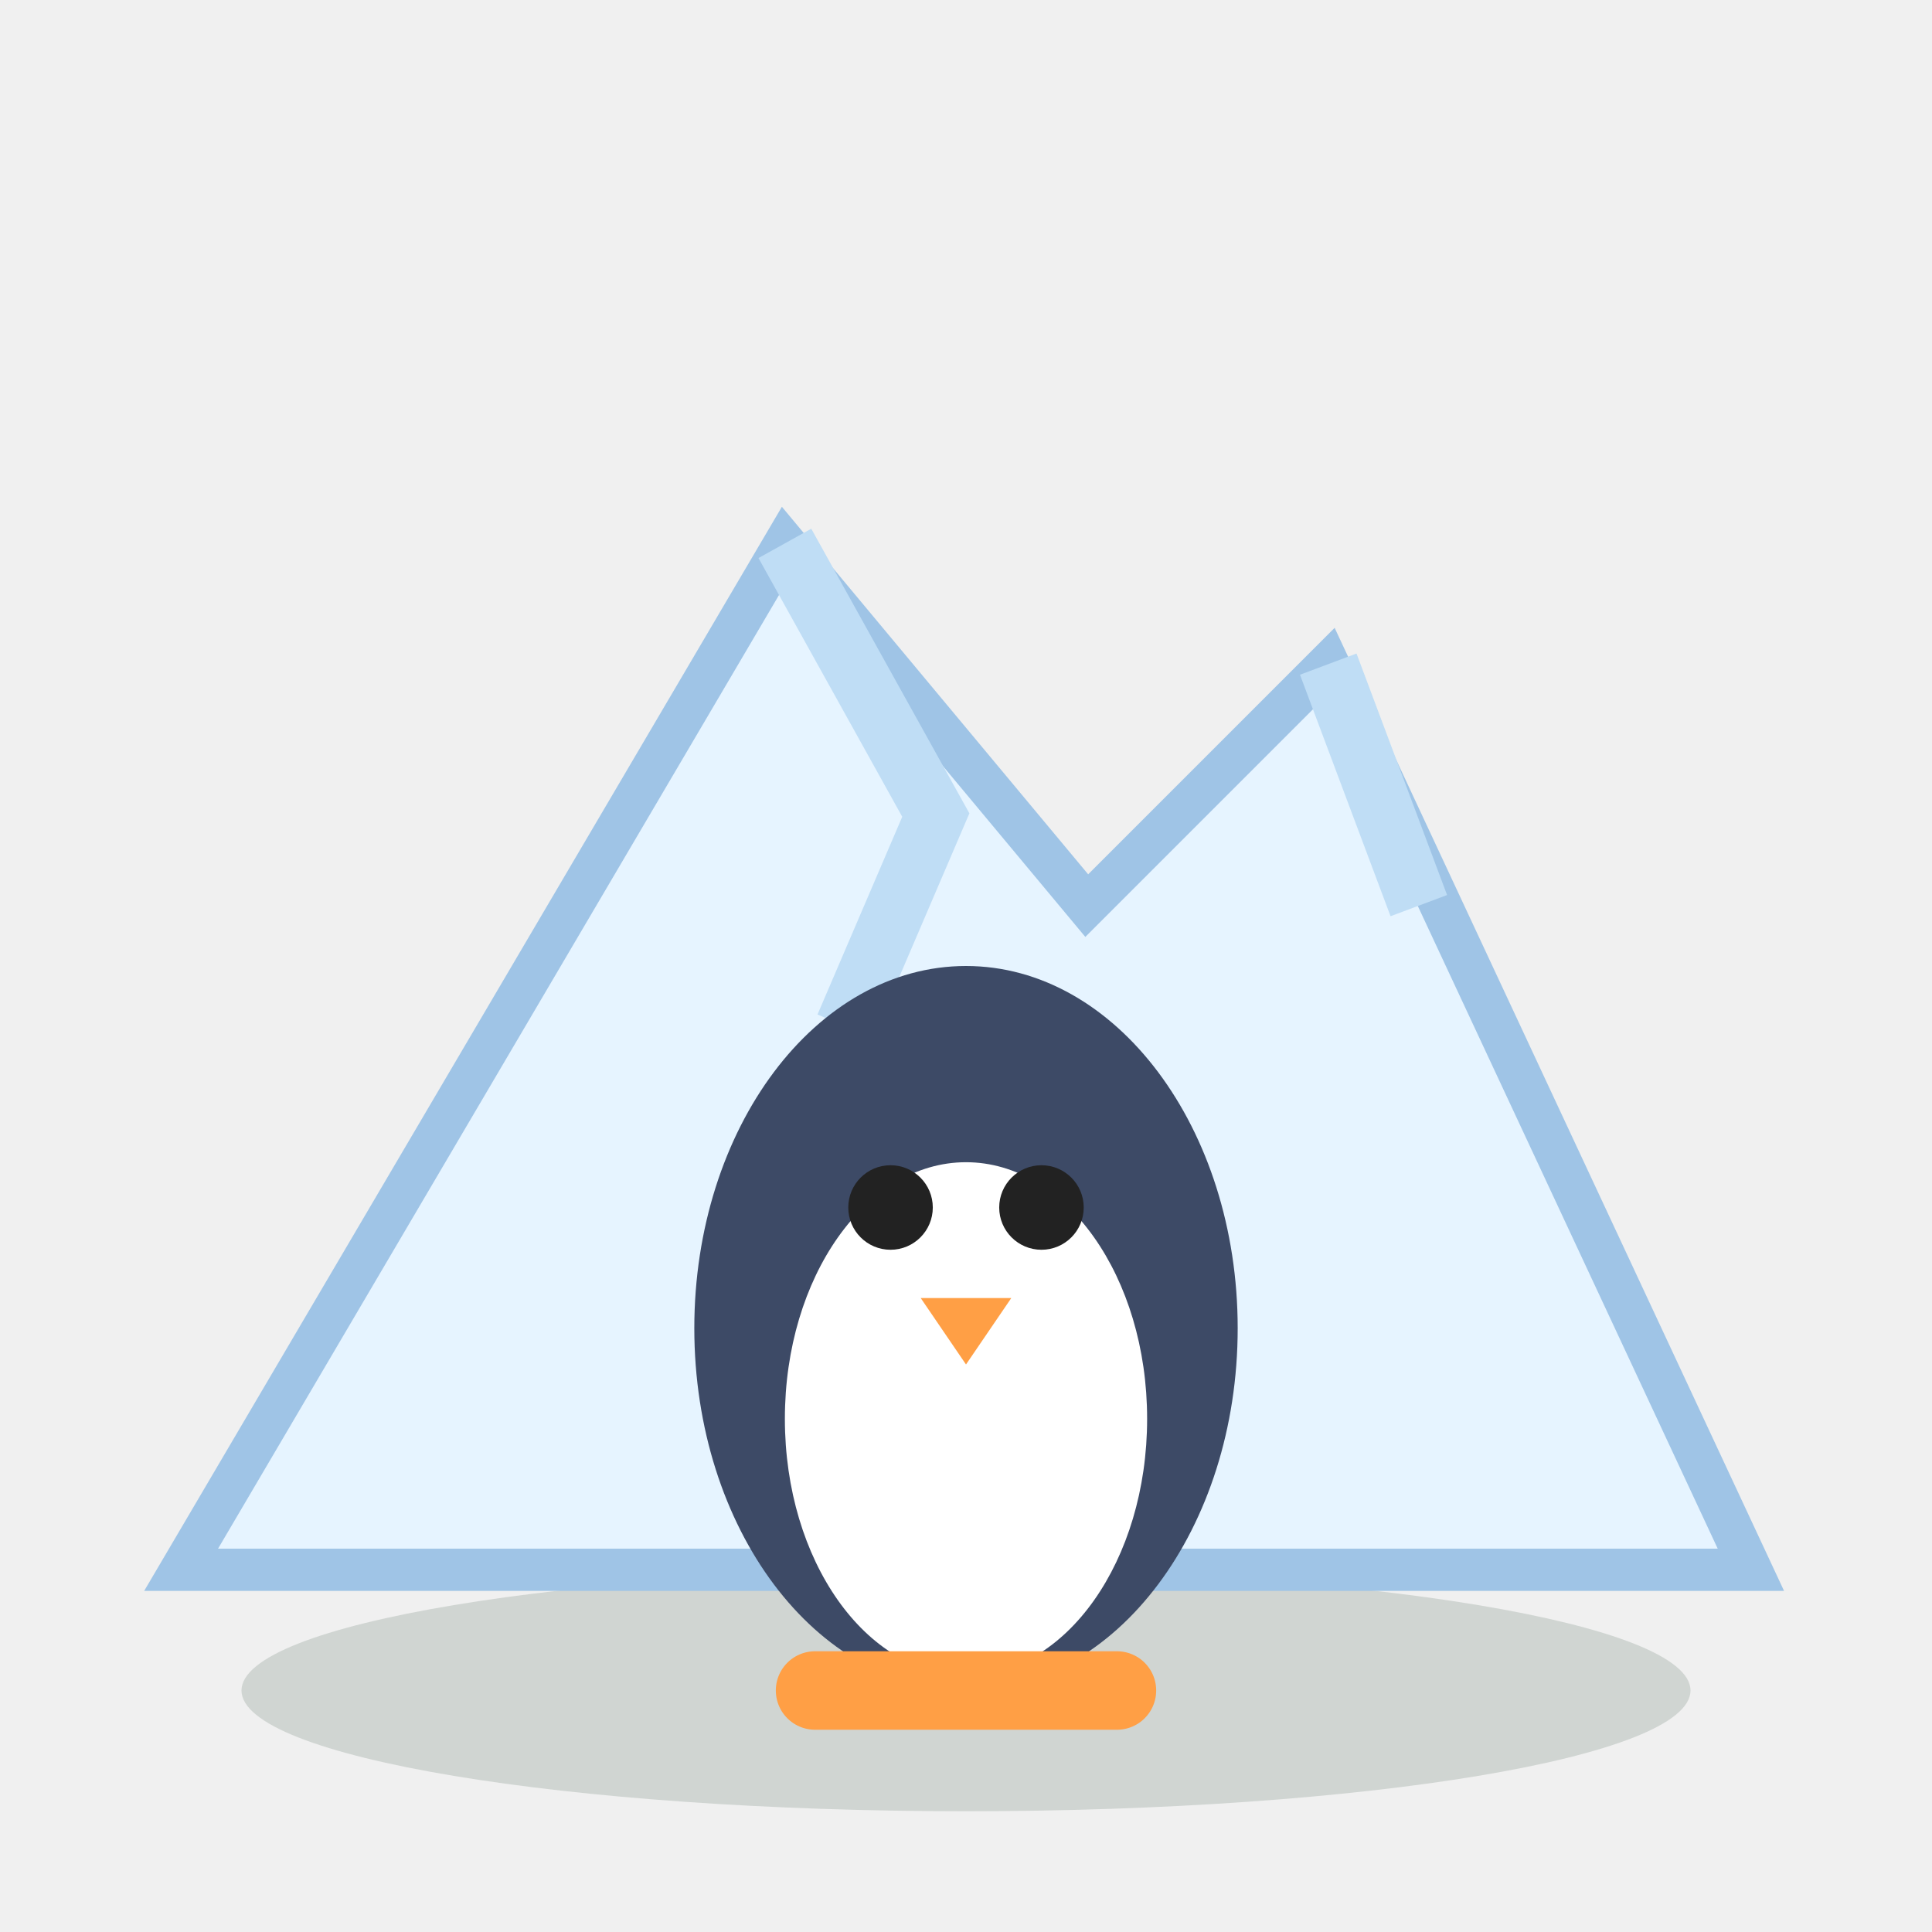
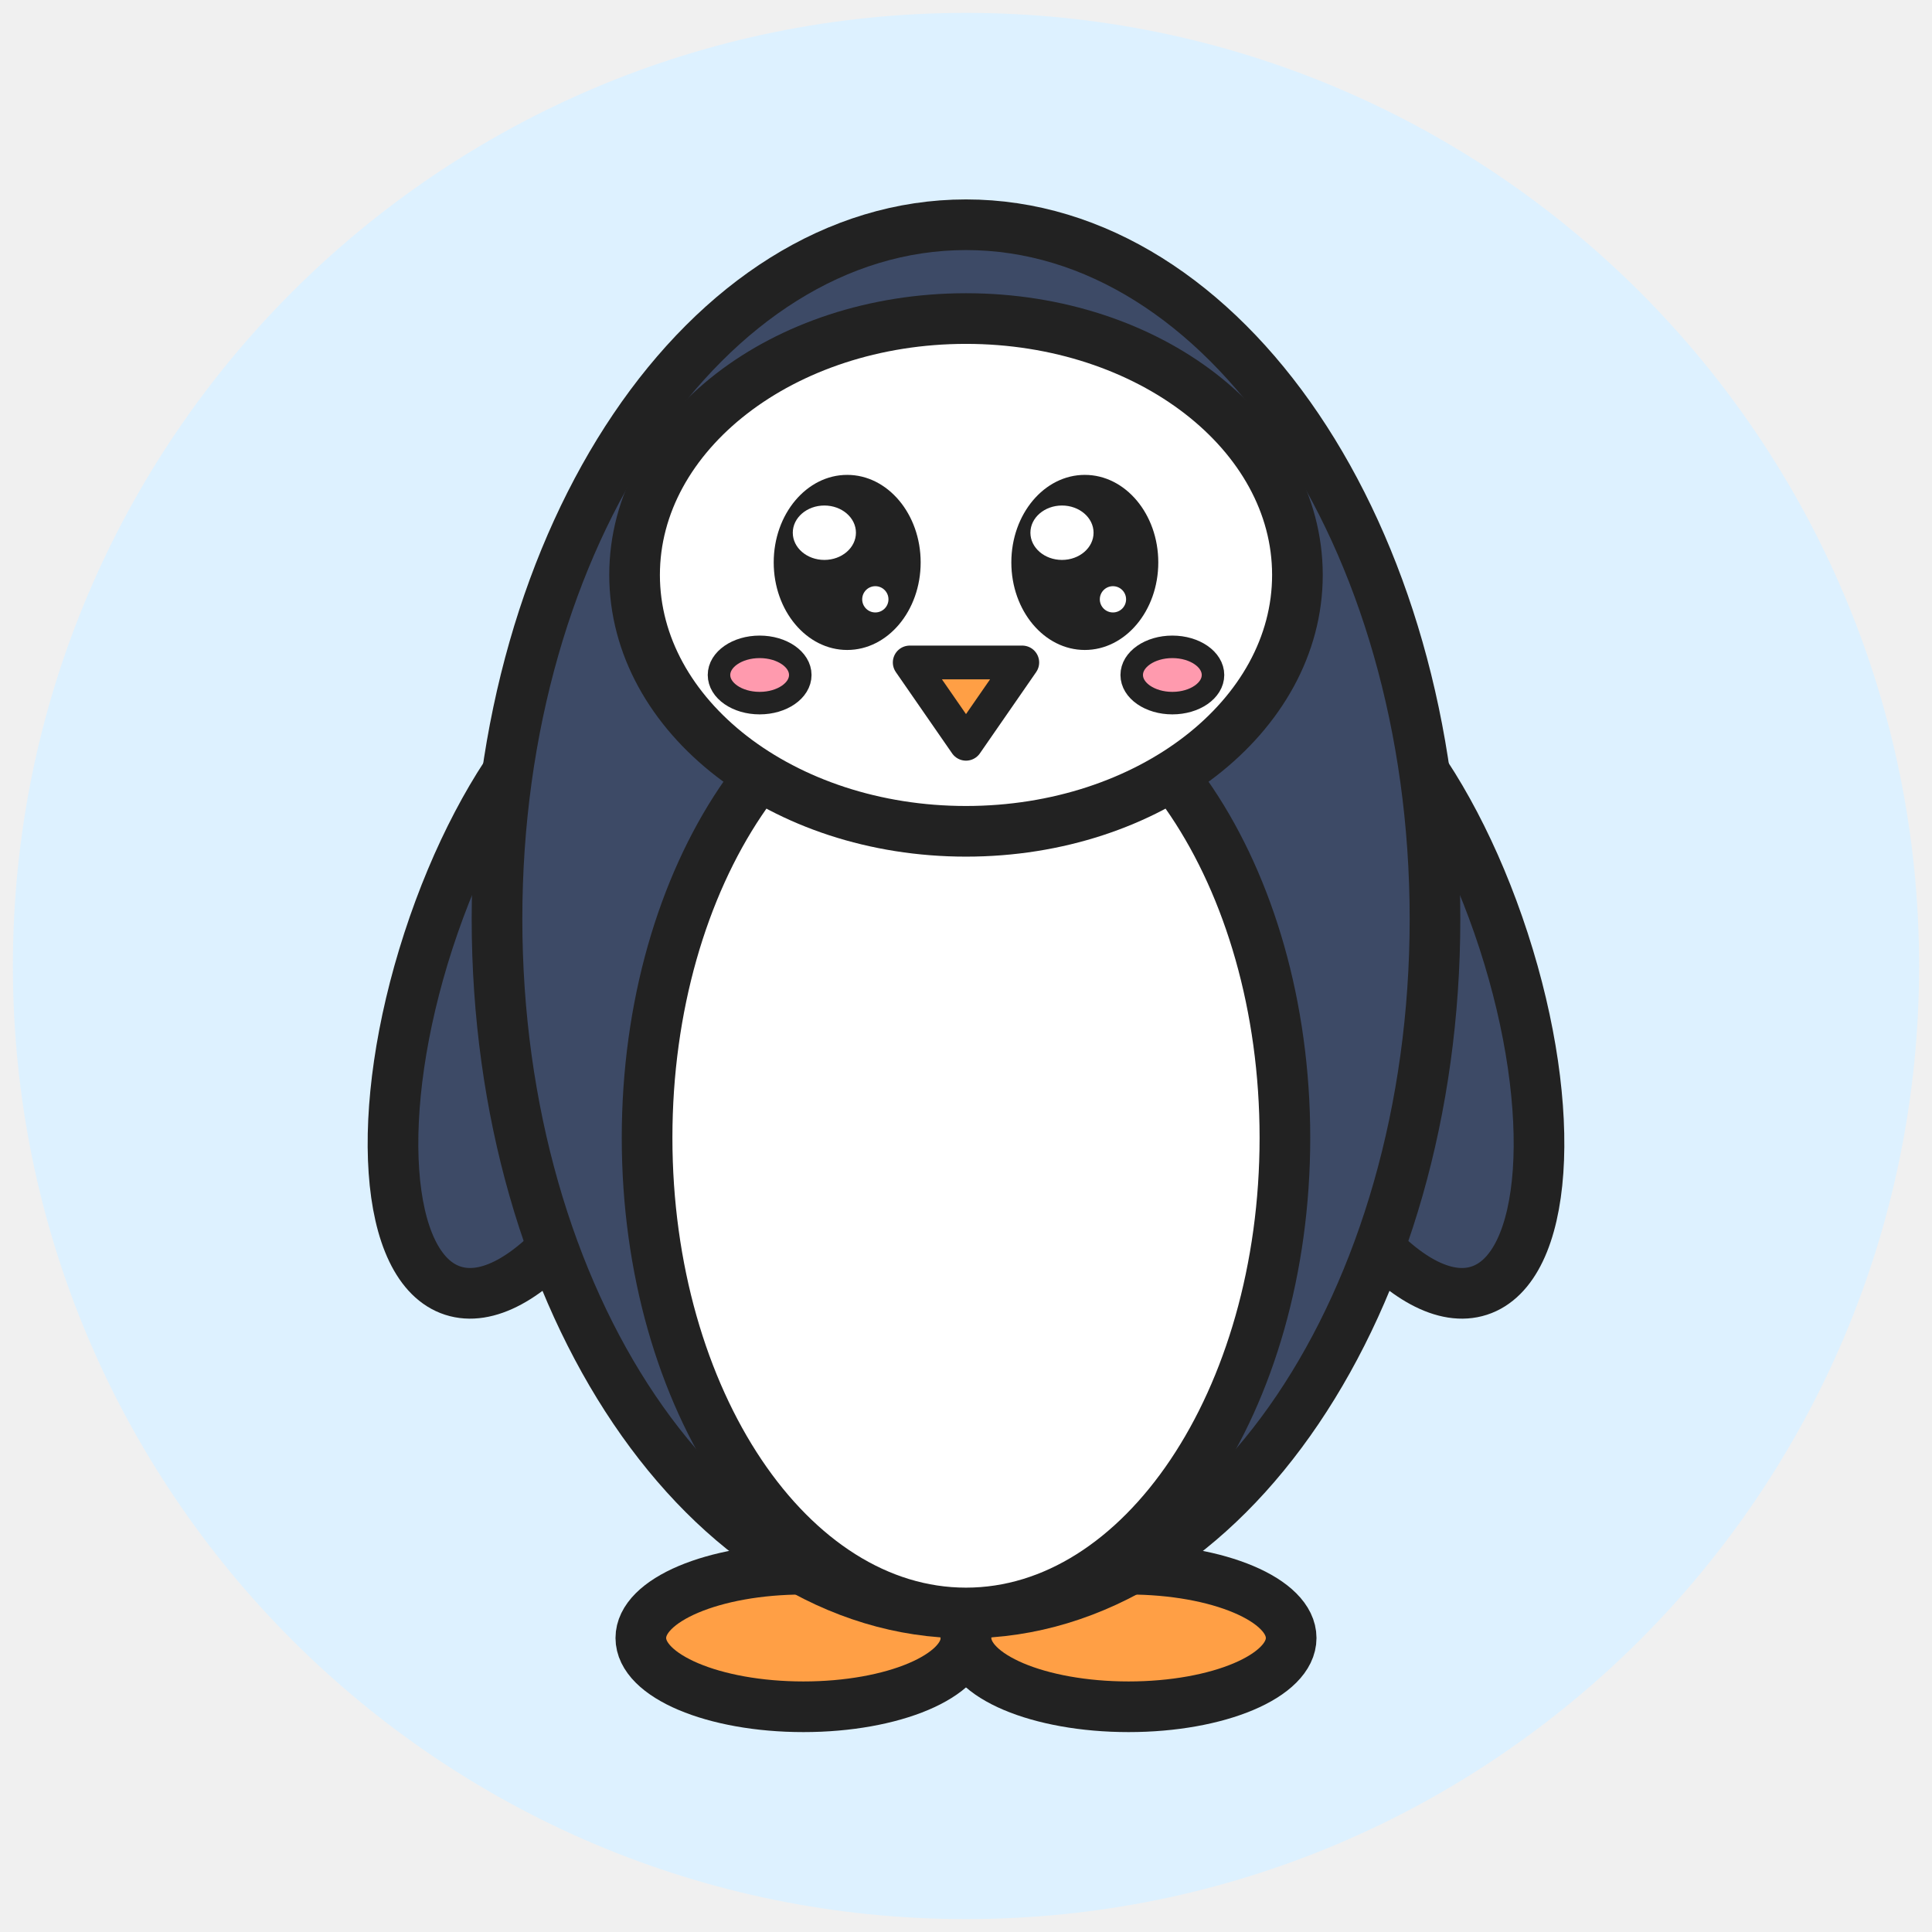
- <svg xmlns="http://www.w3.org/2000/svg" width="64" height="64" viewBox="0 0 64 64">
-   <ellipse cx="32" cy="56" rx="24" ry="4" fill="rgba(30,60,40,.15)" />
-   <path d="M6 52 L 26 18 L 36 30 L 44 22 L 58 52 Z" fill="#E6F4FF" stroke="#9FC4E6" stroke-width="1.4" />
-   <path d="M26 18 L 31 27 L 28 34 M44 22 L 47 30" stroke="#BFDDF5" stroke-width="2" fill="none" />
-   <ellipse cx="32" cy="44" rx="9" ry="12" fill="#3D4A66" />
-   <ellipse cx="32" cy="47" rx="6" ry="8.5" fill="#FFFFFF" />
-   <circle cx="29.5" cy="40" r="1.4" fill="#222" />
-   <circle cx="34.5" cy="40" r="1.4" fill="#222" />
-   <path d="M30.5 43 h3 l-1.5 2.2 z" fill="#FF9F45" />
-   <path d="M27 56 h5 M32 56 h5" stroke="#FF9F45" stroke-width="2.6" stroke-linecap="round" />
+ <svg xmlns="http://www.w3.org/2000/svg" width="64" height="64" viewBox="0 0 600 600">
+   <circle cx="300" cy="300" r="296" fill="#DDF1FF" />
+   <defs>
+     <clipPath id="badge">
+       <circle cx="300" cy="300" r="296" />
+     </clipPath>
+   </defs>
+   <g clip-path="url(#badge)">
+     <g transform="translate(8.7 -161.3) scale(0.971)">
+       <ellipse cx="248" cy="690" rx="52" ry="22" fill="#FF9F45" stroke="#222222" stroke-width="16.2" stroke-linejoin="round" stroke-linecap="round" />
+       <ellipse cx="352" cy="690" rx="52" ry="22" fill="#FF9F45" stroke="#222222" stroke-width="16.2" stroke-linejoin="round" stroke-linecap="round" />
+       <ellipse cx="168" cy="480" rx="42" ry="104" fill="#3D4A66" stroke="#222222" stroke-width="16.2" stroke-linejoin="round" stroke-linecap="round" transform="rotate(18 168 480)" />
+       <g transform="translate(600.0 0) scale(-1 1)">
+         <ellipse cx="168" cy="480" rx="42" ry="104" fill="#3D4A66" stroke="#222222" stroke-width="16.2" stroke-linejoin="round" stroke-linecap="round" transform="rotate(18 168 480)" />
+       </g>
+       <ellipse cx="300" cy="460" rx="150" ry="222" fill="#3D4A66" stroke="#222222" stroke-width="16.2" stroke-linejoin="round" stroke-linecap="round" />
+       <ellipse cx="300" cy="530" rx="102" ry="152" fill="#FFFFFF" stroke="#222222" stroke-width="16.2" stroke-linejoin="round" stroke-linecap="round" />
+       <ellipse cx="300" cy="350" rx="106" ry="82" fill="#FFFFFF" stroke="#222222" stroke-width="16.2" stroke-linejoin="round" stroke-linecap="round" />
+       <ellipse cx="262" cy="346" rx="23.5" ry="28.0" fill="#222222" />
+       <ellipse cx="254.7" cy="336.5" rx="10.1" ry="8.7" fill="#FFFFFF" />
+       <circle cx="271.0" cy="357.8" r="4.2" fill="#FFFFFF" />
+       <ellipse cx="338" cy="346" rx="23.5" ry="28.0" fill="#222222" />
+       <ellipse cx="330.7" cy="336.5" rx="10.1" ry="8.7" fill="#FFFFFF" />
+       <circle cx="347.0" cy="357.8" r="4.2" fill="#FFFFFF" />
+       <path d="M282 378 L 318 378 L 300 404 Z" fill="#FF9F45" stroke="#222222" stroke-width="10.8" stroke-linejoin="round" stroke-linecap="round" />
+       <ellipse cx="234" cy="382" rx="13" ry="9" fill="#FF9AAE" stroke="#222222" stroke-width="7.2" stroke-linejoin="round" stroke-linecap="round" />
+       <ellipse cx="366" cy="382" rx="13" ry="9" fill="#FF9AAE" stroke="#222222" stroke-width="7.2" stroke-linejoin="round" stroke-linecap="round" />
+     </g>
+   </g>
</svg>
